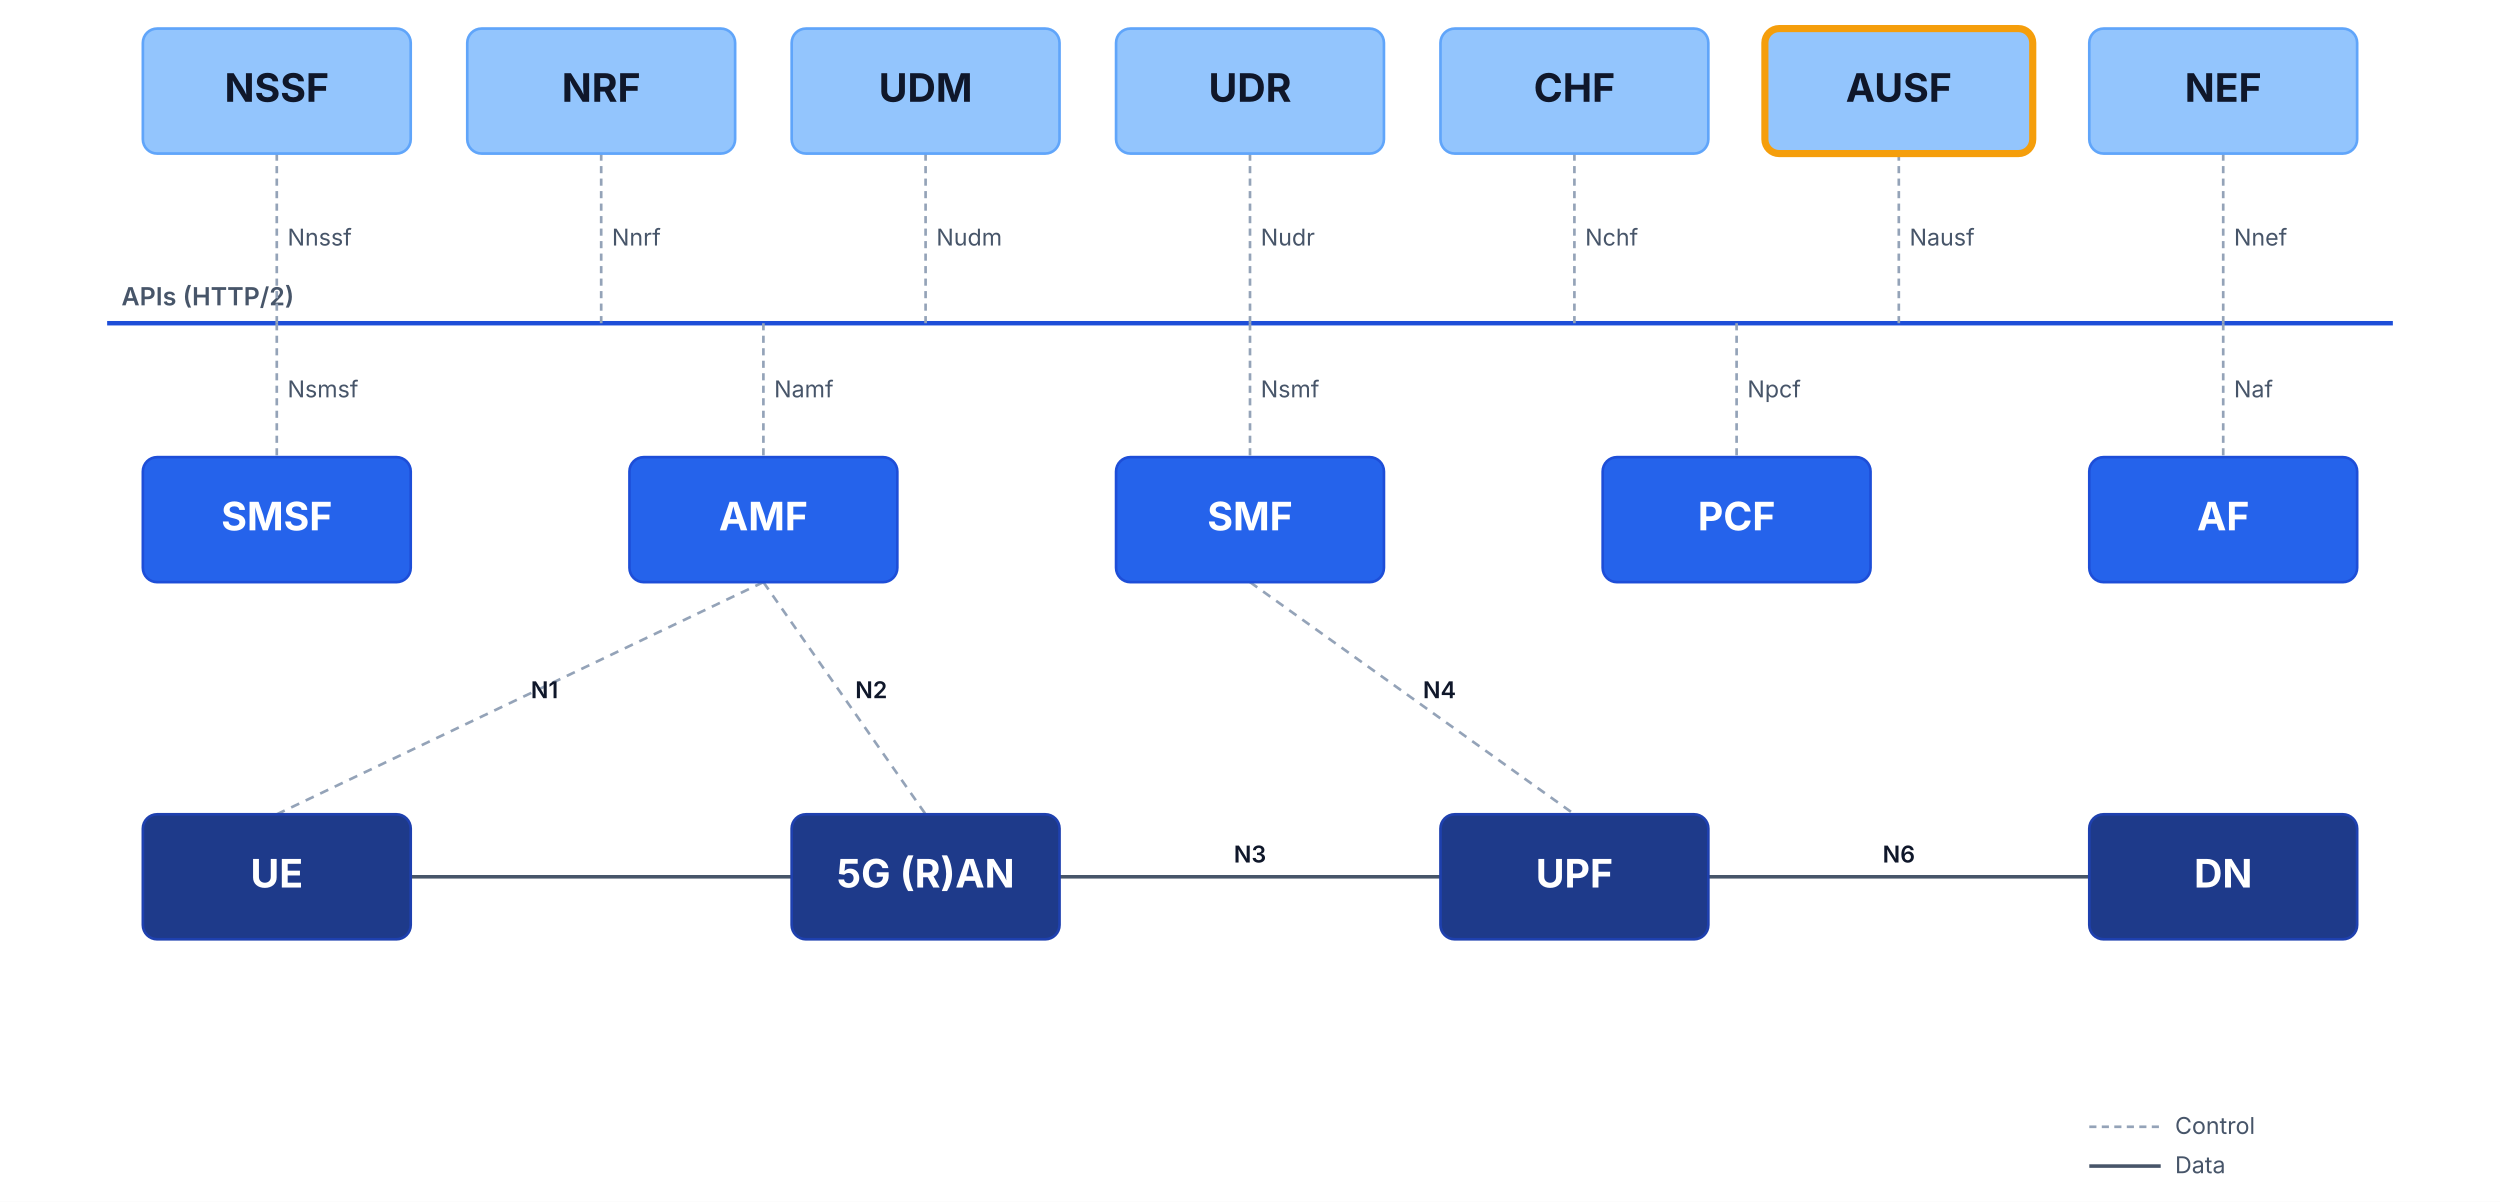
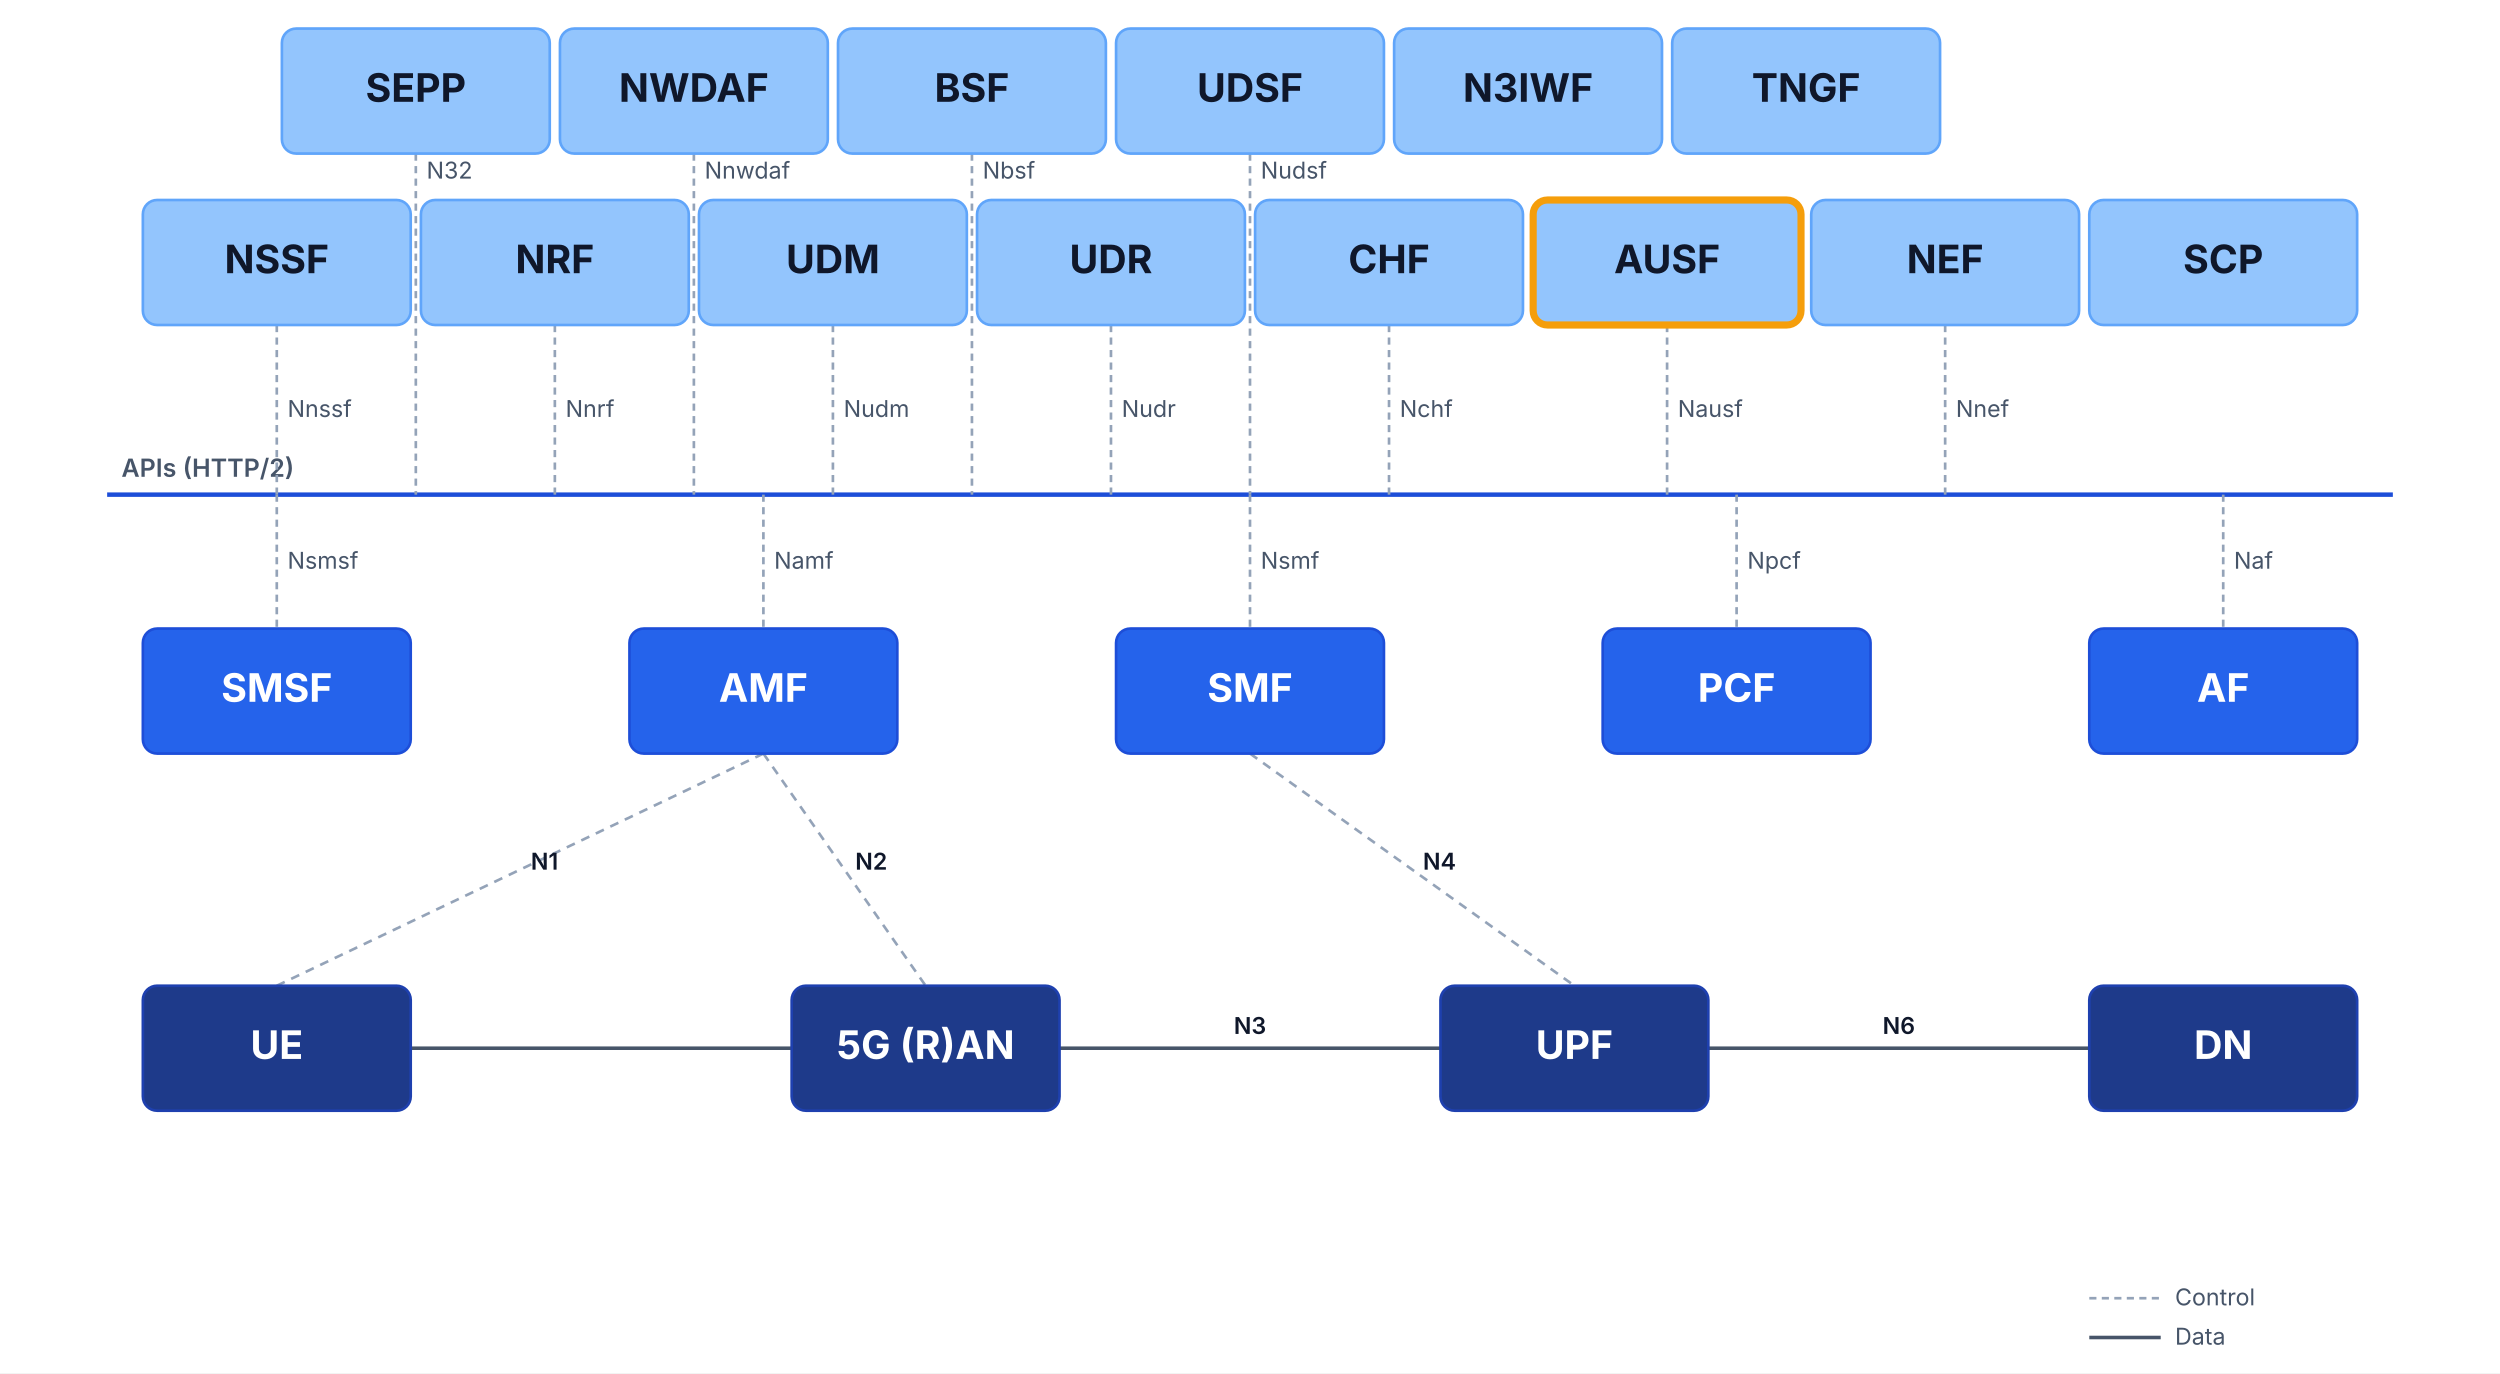
- <svg xmlns="http://www.w3.org/2000/svg" width="100%" viewBox="0 0 1400 673" preserveAspectRatio="xMidYMid meet" role="img" aria-label="5G System — architektura">
+ <svg xmlns="http://www.w3.org/2000/svg" width="100%" viewBox="0 0 1400 769" preserveAspectRatio="xMidYMid meet" role="img" aria-label="5G System — architektura">
  <defs>
    <marker id="net-arrow" markerWidth="10" markerHeight="10" refX="8" refY="5" orient="auto" markerUnits="strokeWidth">
      <path d="M1,1 L9,5 L1,9 Z" fill="#475569" />
    </marker>
  </defs>
-   <rect width="1400" height="673" fill="#FFFFFF" />
-   <g transform="translate(0, -69)">
+   <rect width="1400" height="769" fill="#FFFFFF" />
+   <g transform="translate(0, 27)">
    <g id="sba-bus">
      <line x1="60" y1="250" x2="1340" y2="250" stroke="#1D4ED8" stroke-width="2.5" />
      <text x="68" y="240" font-family="Inter, Arial, sans-serif" font-size="14" font-weight="600" fill="#475569">APIs (HTTP/2)</text>
      <line x1="155" y1="155" x2="155" y2="250" stroke="#94A3B8" stroke-width="1.5" stroke-dasharray="4 3" />
      <text x="161" y="206.5" font-family="Inter, Arial, sans-serif" font-size="13" fill="#475569">Nnssf</text>
-       <line x1="336.667" y1="155" x2="336.667" y2="250" stroke="#94A3B8" stroke-width="1.5" stroke-dasharray="4 3" />
-       <text x="342.667" y="206.5" font-family="Inter, Arial, sans-serif" font-size="13" fill="#475569">Nnrf</text>
-       <line x1="518.333" y1="155" x2="518.333" y2="250" stroke="#94A3B8" stroke-width="1.5" stroke-dasharray="4 3" />
-       <text x="524.333" y="206.5" font-family="Inter, Arial, sans-serif" font-size="13" fill="#475569">Nudm</text>
-       <line x1="700" y1="155" x2="700" y2="250" stroke="#94A3B8" stroke-width="1.5" stroke-dasharray="4 3" />
-       <text x="706" y="206.5" font-family="Inter, Arial, sans-serif" font-size="13" fill="#475569">Nudr</text>
-       <line x1="881.667" y1="155" x2="881.667" y2="250" stroke="#94A3B8" stroke-width="1.5" stroke-dasharray="4 3" />
-       <text x="887.667" y="206.5" font-family="Inter, Arial, sans-serif" font-size="13" fill="#475569">Nchf</text>
-       <line x1="1063.333" y1="155" x2="1063.333" y2="250" stroke="#94A3B8" stroke-width="1.5" stroke-dasharray="4 3" />
-       <text x="1069.333" y="206.5" font-family="Inter, Arial, sans-serif" font-size="13" fill="#475569">Nausf</text>
-       <line x1="1245" y1="155" x2="1245" y2="250" stroke="#94A3B8" stroke-width="1.5" stroke-dasharray="4 3" />
-       <text x="1251" y="206.5" font-family="Inter, Arial, sans-serif" font-size="13" fill="#475569">Nnef</text>
+       <line x1="310.714" y1="155" x2="310.714" y2="250" stroke="#94A3B8" stroke-width="1.5" stroke-dasharray="4 3" />
+       <text x="316.714" y="206.5" font-family="Inter, Arial, sans-serif" font-size="13" fill="#475569">Nnrf</text>
+       <line x1="466.429" y1="155" x2="466.429" y2="250" stroke="#94A3B8" stroke-width="1.5" stroke-dasharray="4 3" />
+       <text x="472.429" y="206.5" font-family="Inter, Arial, sans-serif" font-size="13" fill="#475569">Nudm</text>
+       <line x1="622.143" y1="155" x2="622.143" y2="250" stroke="#94A3B8" stroke-width="1.5" stroke-dasharray="4 3" />
+       <text x="628.143" y="206.5" font-family="Inter, Arial, sans-serif" font-size="13" fill="#475569">Nudr</text>
+       <line x1="777.857" y1="155" x2="777.857" y2="250" stroke="#94A3B8" stroke-width="1.5" stroke-dasharray="4 3" />
+       <text x="783.857" y="206.5" font-family="Inter, Arial, sans-serif" font-size="13" fill="#475569">Nchf</text>
+       <line x1="933.571" y1="155" x2="933.571" y2="250" stroke="#94A3B8" stroke-width="1.5" stroke-dasharray="4 3" />
+       <text x="939.571" y="206.5" font-family="Inter, Arial, sans-serif" font-size="13" fill="#475569">Nausf</text>
+       <line x1="1089.286" y1="155" x2="1089.286" y2="250" stroke="#94A3B8" stroke-width="1.5" stroke-dasharray="4 3" />
+       <text x="1095.286" y="206.5" font-family="Inter, Arial, sans-serif" font-size="13" fill="#475569">Nnef</text>
+       <line x1="232.857" y1="59" x2="232.857" y2="250" stroke="#94A3B8" stroke-width="1.5" stroke-dasharray="4 3" />
+       <text x="238.857" y="73" font-family="Inter, Arial, sans-serif" font-size="13" fill="#475569">N32</text>
+       <line x1="388.571" y1="59" x2="388.571" y2="250" stroke="#94A3B8" stroke-width="1.5" stroke-dasharray="4 3" />
+       <text x="394.571" y="73" font-family="Inter, Arial, sans-serif" font-size="13" fill="#475569">Nnwdaf</text>
+       <line x1="544.286" y1="59" x2="544.286" y2="250" stroke="#94A3B8" stroke-width="1.5" stroke-dasharray="4 3" />
+       <text x="550.286" y="73" font-family="Inter, Arial, sans-serif" font-size="13" fill="#475569">Nbsf</text>
+       <line x1="700" y1="59" x2="700" y2="250" stroke="#94A3B8" stroke-width="1.5" stroke-dasharray="4 3" />
+       <text x="706" y="73" font-family="Inter, Arial, sans-serif" font-size="13" fill="#475569">Nudsf</text>
      <line x1="155" y1="250" x2="155" y2="325" stroke="#94A3B8" stroke-width="1.5" stroke-dasharray="4 3" />
      <text x="161" y="291.5" font-family="Inter, Arial, sans-serif" font-size="13" fill="#475569">Nsmsf</text>
      <line x1="427.5" y1="250" x2="427.5" y2="325" stroke="#94A3B8" stroke-width="1.5" stroke-dasharray="4 3" />
      <text x="433.5" y="291.5" font-family="Inter, Arial, sans-serif" font-size="13" fill="#475569">Namf</text>
      <line x1="700" y1="250" x2="700" y2="325" stroke="#94A3B8" stroke-width="1.5" stroke-dasharray="4 3" />
      <text x="706" y="291.5" font-family="Inter, Arial, sans-serif" font-size="13" fill="#475569">Nsmf</text>
      <line x1="972.5" y1="250" x2="972.5" y2="325" stroke="#94A3B8" stroke-width="1.5" stroke-dasharray="4 3" />
      <text x="978.5" y="291.5" font-family="Inter, Arial, sans-serif" font-size="13" fill="#475569">Npcf</text>
      <line x1="1245" y1="250" x2="1245" y2="325" stroke="#94A3B8" stroke-width="1.5" stroke-dasharray="4 3" />
      <text x="1251" y="291.5" font-family="Inter, Arial, sans-serif" font-size="13" fill="#475569">Naf</text>
    </g>
    <g id="data-path">
      <line x1="230" y1="560" x2="443.333" y2="560" stroke="#475569" stroke-width="2" />
      <line x1="593.333" y1="560" x2="806.667" y2="560" stroke="#475569" stroke-width="2" />
      <text x="700" y="552" text-anchor="middle" font-family="Inter, Arial, sans-serif" font-size="13" font-weight="600" fill="#0F172A">N3</text>
      <line x1="956.667" y1="560" x2="1170" y2="560" stroke="#475569" stroke-width="2" />
      <text x="1063.333" y="552" text-anchor="middle" font-family="Inter, Arial, sans-serif" font-size="13" font-weight="600" fill="#0F172A">N6</text>
    </g>
    <g id="control-to-data">
      <line x1="427.5" y1="395" x2="155" y2="525" stroke="#94A3B8" stroke-width="1.5" stroke-dasharray="5 4" />
      <text x="297.25" y="460" font-family="Inter, Arial, sans-serif" font-size="13" font-weight="600" fill="#0F172A">N1</text>
      <line x1="427.5" y1="395" x2="518.333" y2="525" stroke="#94A3B8" stroke-width="1.5" stroke-dasharray="5 4" />
      <text x="478.917" y="460" font-family="Inter, Arial, sans-serif" font-size="13" font-weight="600" fill="#0F172A">N2</text>
      <line x1="700" y1="395" x2="881.667" y2="525" stroke="#94A3B8" stroke-width="1.5" stroke-dasharray="5 4" />
      <text x="796.833" y="460" font-family="Inter, Arial, sans-serif" font-size="13" font-weight="600" fill="#0F172A">N4</text>
    </g>
    <g id="nodes">
      <g id="nf-nssf">
        <rect x="80" y="85" width="150" height="70" rx="8" fill="#93C5FD" stroke="#60A5FA" stroke-width="1.5" />
        <text x="155" y="126" text-anchor="middle" font-family="Inter, Arial, sans-serif" font-size="22" font-weight="700" fill="#0F172A">NSSF</text>
      </g>
      <g id="nf-nrf">
-         <rect x="261.667" y="85" width="150" height="70" rx="8" fill="#93C5FD" stroke="#60A5FA" stroke-width="1.5" />
-         <text x="336.667" y="126" text-anchor="middle" font-family="Inter, Arial, sans-serif" font-size="22" font-weight="700" fill="#0F172A">NRF</text>
+         <rect x="235.714" y="85" width="150" height="70" rx="8" fill="#93C5FD" stroke="#60A5FA" stroke-width="1.5" />
+         <text x="310.714" y="126" text-anchor="middle" font-family="Inter, Arial, sans-serif" font-size="22" font-weight="700" fill="#0F172A">NRF</text>
      </g>
      <g id="nf-udm">
-         <rect x="443.333" y="85" width="150" height="70" rx="8" fill="#93C5FD" stroke="#60A5FA" stroke-width="1.5" />
-         <text x="518.333" y="126" text-anchor="middle" font-family="Inter, Arial, sans-serif" font-size="22" font-weight="700" fill="#0F172A">UDM</text>
+         <rect x="391.429" y="85" width="150" height="70" rx="8" fill="#93C5FD" stroke="#60A5FA" stroke-width="1.5" />
+         <text x="466.429" y="126" text-anchor="middle" font-family="Inter, Arial, sans-serif" font-size="22" font-weight="700" fill="#0F172A">UDM</text>
      </g>
      <g id="nf-udr">
-         <rect x="625" y="85" width="150" height="70" rx="8" fill="#93C5FD" stroke="#60A5FA" stroke-width="1.5" />
-         <text x="700" y="126" text-anchor="middle" font-family="Inter, Arial, sans-serif" font-size="22" font-weight="700" fill="#0F172A">UDR</text>
+         <rect x="547.143" y="85" width="150" height="70" rx="8" fill="#93C5FD" stroke="#60A5FA" stroke-width="1.5" />
+         <text x="622.143" y="126" text-anchor="middle" font-family="Inter, Arial, sans-serif" font-size="22" font-weight="700" fill="#0F172A">UDR</text>
      </g>
      <g id="nf-chf">
-         <rect x="806.667" y="85" width="150" height="70" rx="8" fill="#93C5FD" stroke="#60A5FA" stroke-width="1.5" />
-         <text x="881.667" y="126" text-anchor="middle" font-family="Inter, Arial, sans-serif" font-size="22" font-weight="700" fill="#0F172A">CHF</text>
+         <rect x="702.857" y="85" width="150" height="70" rx="8" fill="#93C5FD" stroke="#60A5FA" stroke-width="1.5" />
+         <text x="777.857" y="126" text-anchor="middle" font-family="Inter, Arial, sans-serif" font-size="22" font-weight="700" fill="#0F172A">CHF</text>
      </g>
      <g id="nf-ausf">
-         <rect x="988.333" y="85" width="150" height="70" rx="8" fill="#93C5FD" stroke="#F59E0B" stroke-width="4" />
-         <text x="1063.333" y="126" text-anchor="middle" font-family="Inter, Arial, sans-serif" font-size="22" font-weight="700" fill="#0F172A">AUSF</text>
+         <rect x="858.571" y="85" width="150" height="70" rx="8" fill="#93C5FD" stroke="#F59E0B" stroke-width="4" />
+         <text x="933.571" y="126" text-anchor="middle" font-family="Inter, Arial, sans-serif" font-size="22" font-weight="700" fill="#0F172A">AUSF</text>
      </g>
      <g id="nf-nef">
+         <rect x="1014.286" y="85" width="150" height="70" rx="8" fill="#93C5FD" stroke="#60A5FA" stroke-width="1.5" />
+         <text x="1089.286" y="126" text-anchor="middle" font-family="Inter, Arial, sans-serif" font-size="22" font-weight="700" fill="#0F172A">NEF</text>
+       </g>
+       <g id="nf-scp">
        <rect x="1170" y="85" width="150" height="70" rx="8" fill="#93C5FD" stroke="#60A5FA" stroke-width="1.5" />
-         <text x="1245" y="126" text-anchor="middle" font-family="Inter, Arial, sans-serif" font-size="22" font-weight="700" fill="#0F172A">NEF</text>
+         <text x="1245" y="126" text-anchor="middle" font-family="Inter, Arial, sans-serif" font-size="22" font-weight="700" fill="#0F172A">SCP</text>
+       </g>
+       <g id="nf-sepp">
+         <rect x="157.857" y="-11" width="150" height="70" rx="8" fill="#93C5FD" stroke="#60A5FA" stroke-width="1.5" />
+         <text x="232.857" y="30" text-anchor="middle" font-family="Inter, Arial, sans-serif" font-size="22" font-weight="700" fill="#0F172A">SEPP</text>
+       </g>
+       <g id="nf-nwdaf">
+         <rect x="313.571" y="-11" width="150" height="70" rx="8" fill="#93C5FD" stroke="#60A5FA" stroke-width="1.5" />
+         <text x="388.571" y="30" text-anchor="middle" font-family="Inter, Arial, sans-serif" font-size="22" font-weight="700" fill="#0F172A">NWDAF</text>
+       </g>
+       <g id="nf-bsf">
+         <rect x="469.286" y="-11" width="150" height="70" rx="8" fill="#93C5FD" stroke="#60A5FA" stroke-width="1.5" />
+         <text x="544.286" y="30" text-anchor="middle" font-family="Inter, Arial, sans-serif" font-size="22" font-weight="700" fill="#0F172A">BSF</text>
+       </g>
+       <g id="nf-udsf">
+         <rect x="625" y="-11" width="150" height="70" rx="8" fill="#93C5FD" stroke="#60A5FA" stroke-width="1.5" />
+         <text x="700" y="30" text-anchor="middle" font-family="Inter, Arial, sans-serif" font-size="22" font-weight="700" fill="#0F172A">UDSF</text>
+       </g>
+       <g id="nf-n3iwf">
+         <rect x="780.714" y="-11" width="150" height="70" rx="8" fill="#93C5FD" stroke="#60A5FA" stroke-width="1.5" />
+         <text x="855.714" y="30" text-anchor="middle" font-family="Inter, Arial, sans-serif" font-size="22" font-weight="700" fill="#0F172A">N3IWF</text>
+       </g>
+       <g id="nf-tngf">
+         <rect x="936.429" y="-11" width="150" height="70" rx="8" fill="#93C5FD" stroke="#60A5FA" stroke-width="1.5" />
+         <text x="1011.429" y="30" text-anchor="middle" font-family="Inter, Arial, sans-serif" font-size="22" font-weight="700" fill="#0F172A">TNGF</text>
      </g>
      <g id="nf-smsf">
        <rect x="80" y="325" width="150" height="70" rx="8" fill="#2563EB" stroke="#1D4ED8" stroke-width="1.5" />
        <text x="155" y="366" text-anchor="middle" font-family="Inter, Arial, sans-serif" font-size="22" font-weight="700" fill="#FFFFFF">SMSF</text>
      </g>
      <g id="nf-amf">
        <rect x="352.5" y="325" width="150" height="70" rx="8" fill="#2563EB" stroke="#1D4ED8" stroke-width="1.5" />
        <text x="427.5" y="366" text-anchor="middle" font-family="Inter, Arial, sans-serif" font-size="22" font-weight="700" fill="#FFFFFF">AMF</text>
      </g>
      <g id="nf-smf">
        <rect x="625" y="325" width="150" height="70" rx="8" fill="#2563EB" stroke="#1D4ED8" stroke-width="1.5" />
        <text x="700" y="366" text-anchor="middle" font-family="Inter, Arial, sans-serif" font-size="22" font-weight="700" fill="#FFFFFF">SMF</text>
      </g>
      <g id="nf-pcf">
        <rect x="897.5" y="325" width="150" height="70" rx="8" fill="#2563EB" stroke="#1D4ED8" stroke-width="1.5" />
        <text x="972.5" y="366" text-anchor="middle" font-family="Inter, Arial, sans-serif" font-size="22" font-weight="700" fill="#FFFFFF">PCF</text>
      </g>
      <g id="nf-af">
        <rect x="1170" y="325" width="150" height="70" rx="8" fill="#2563EB" stroke="#1D4ED8" stroke-width="1.5" />
        <text x="1245" y="366" text-anchor="middle" font-family="Inter, Arial, sans-serif" font-size="22" font-weight="700" fill="#FFFFFF">AF</text>
      </g>
      <g id="nf-ue">
        <rect x="80" y="525" width="150" height="70" rx="8" fill="#1E3A8A" stroke="#1E40AF" stroke-width="1.5" />
        <text x="155" y="566" text-anchor="middle" font-family="Inter, Arial, sans-serif" font-size="22" font-weight="700" fill="#FFFFFF">UE</text>
      </g>
      <g id="nf-ran">
        <rect x="443.333" y="525" width="150" height="70" rx="8" fill="#1E3A8A" stroke="#1E40AF" stroke-width="1.5" />
        <text x="518.333" y="566" text-anchor="middle" font-family="Inter, Arial, sans-serif" font-size="22" font-weight="700" fill="#FFFFFF">5G (R)AN</text>
      </g>
      <g id="nf-upf">
        <rect x="806.667" y="525" width="150" height="70" rx="8" fill="#1E3A8A" stroke="#1E40AF" stroke-width="1.5" />
        <text x="881.667" y="566" text-anchor="middle" font-family="Inter, Arial, sans-serif" font-size="22" font-weight="700" fill="#FFFFFF">UPF</text>
      </g>
      <g id="nf-dn">
        <rect x="1170" y="525" width="150" height="70" rx="8" fill="#1E3A8A" stroke="#1E40AF" stroke-width="1.5" />
        <text x="1245" y="566" text-anchor="middle" font-family="Inter, Arial, sans-serif" font-size="22" font-weight="700" fill="#FFFFFF">DN</text>
      </g>
    </g>
    <g id="legend">
      <line x1="1170" y1="700" x2="1210" y2="700" stroke="#94A3B8" stroke-width="1.5" stroke-dasharray="4 3" />
      <text x="1218" y="704" font-family="Inter, Arial, sans-serif" font-size="13" fill="#475569">Control</text>
      <line x1="1170" y1="722" x2="1210" y2="722" stroke="#475569" stroke-width="2" />
      <text x="1218" y="726" font-family="Inter, Arial, sans-serif" font-size="13" fill="#475569">Data</text>
    </g>
  </g>
</svg>
